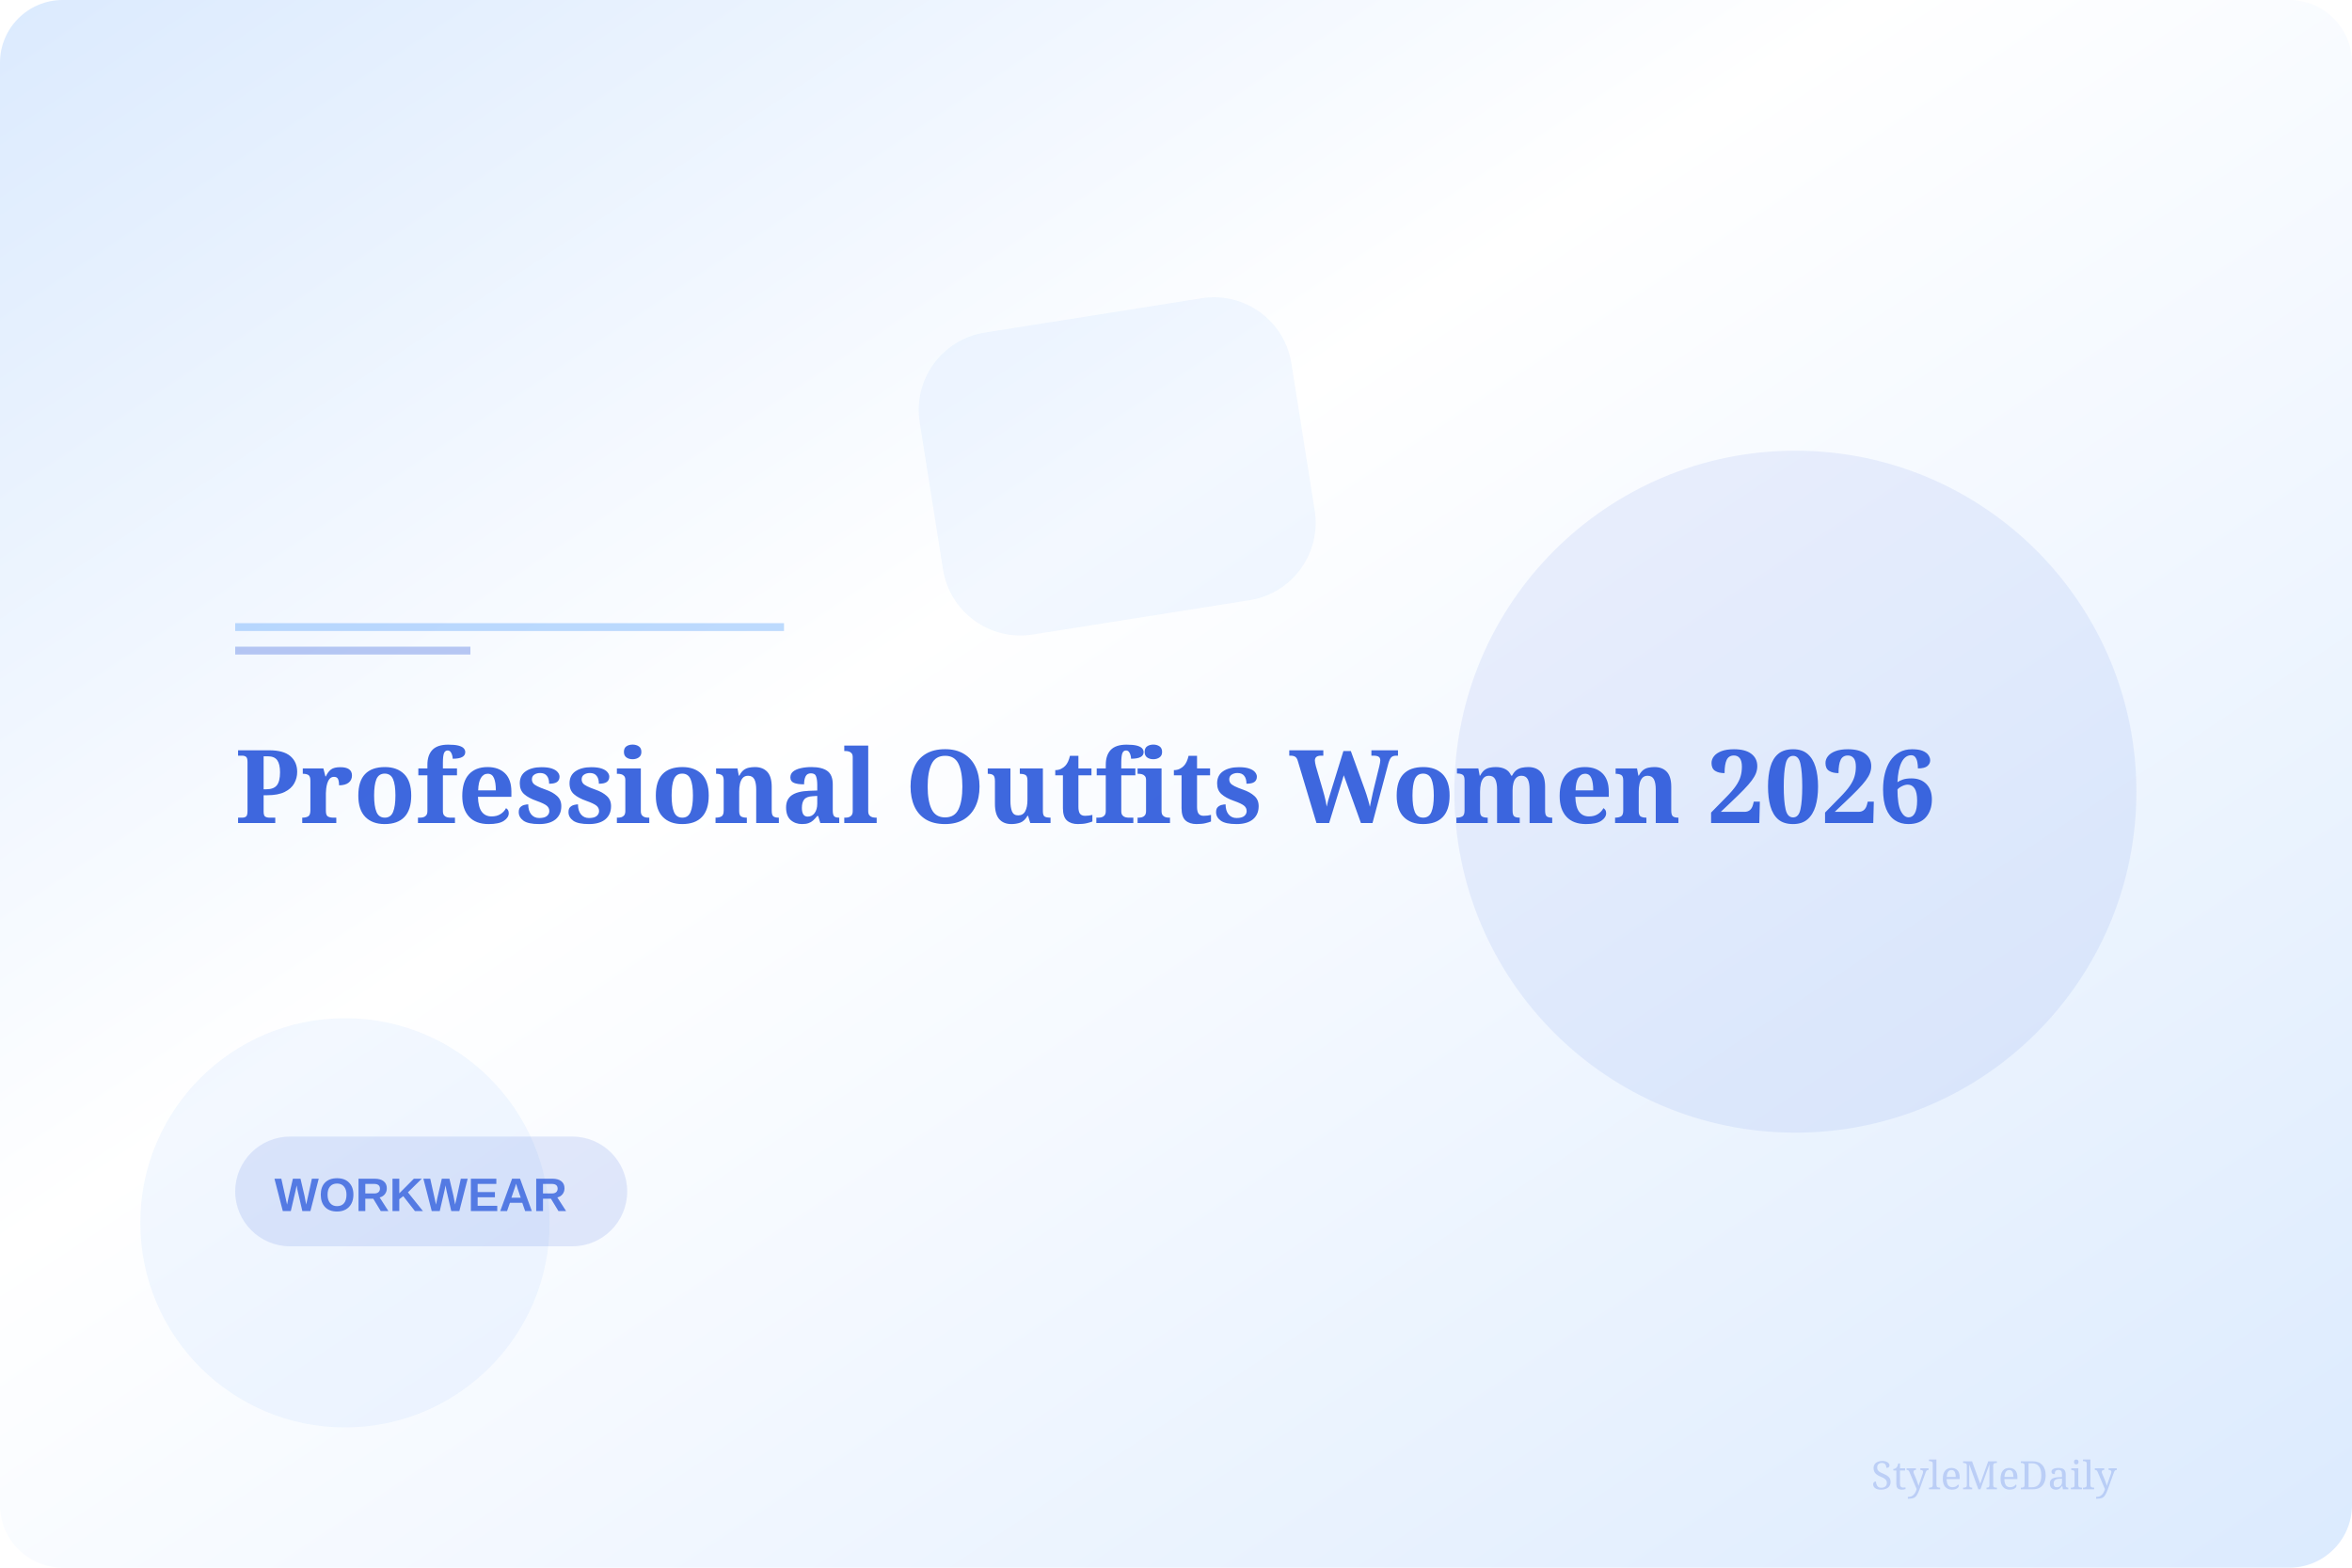
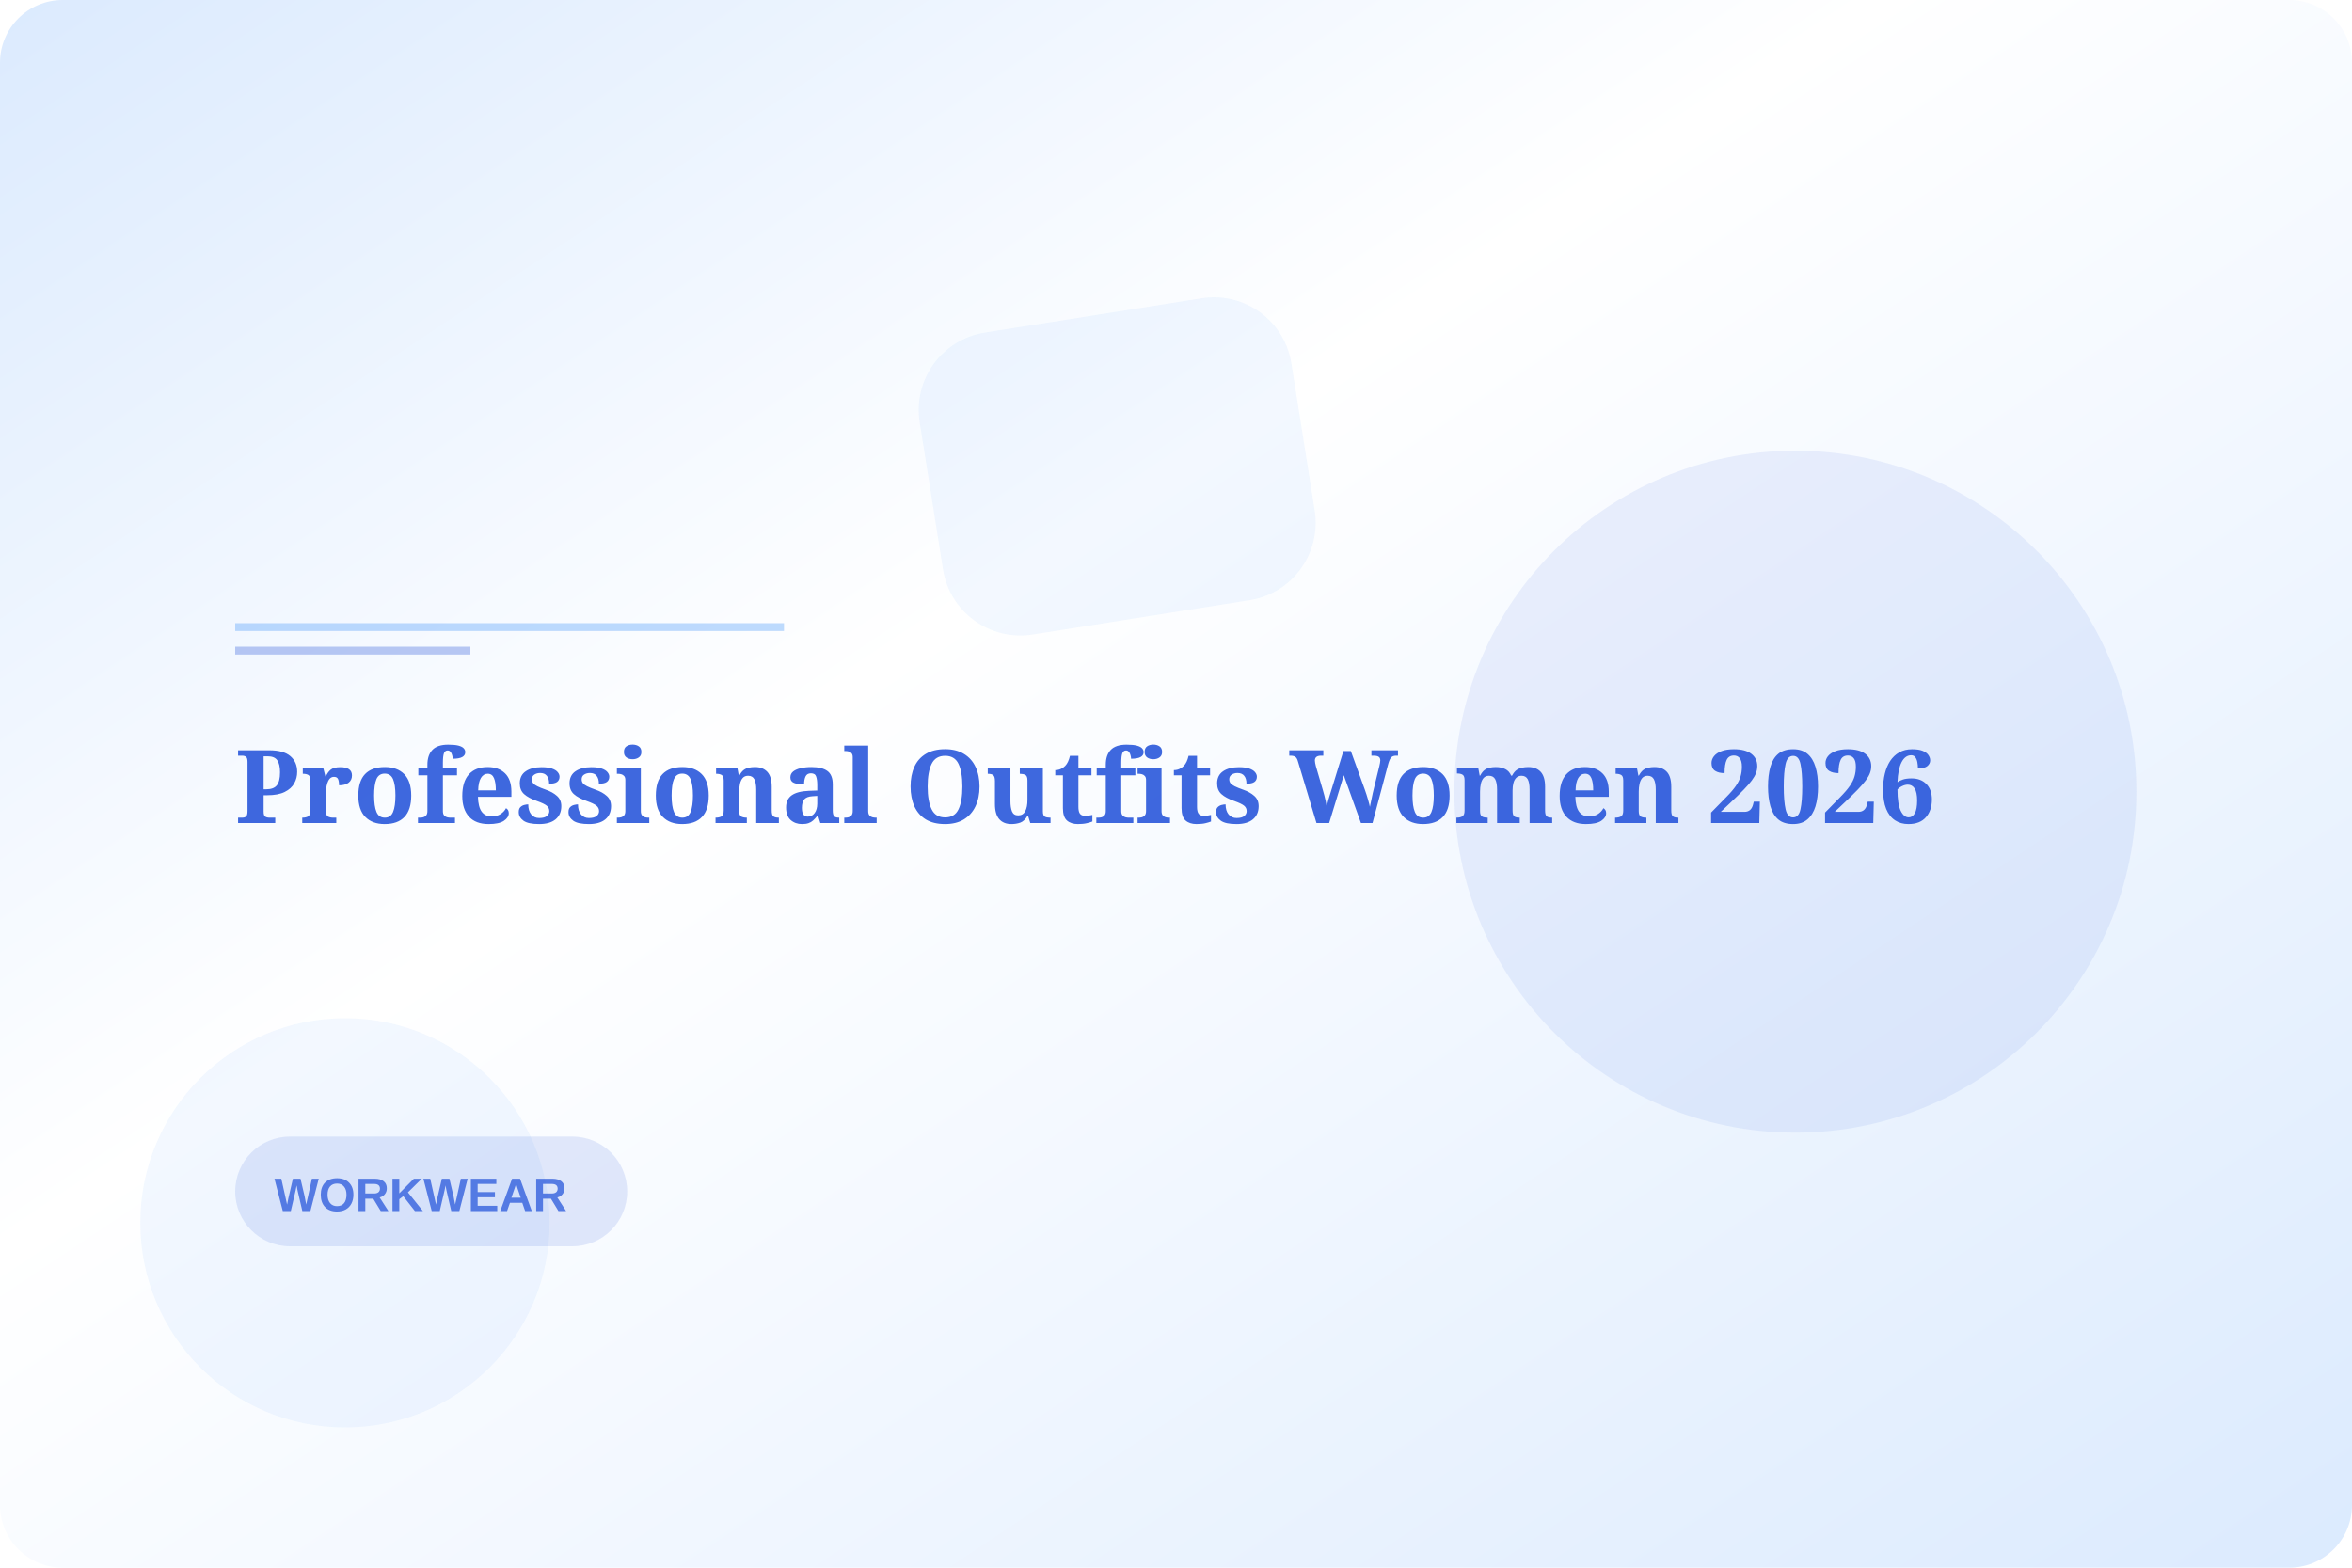
<svg xmlns="http://www.w3.org/2000/svg" width="600" height="400" viewBox="0 0 600 400">
  <defs>
    <linearGradient id="gbg-7958" x1="0%" y1="0%" x2="100%" y2="100%">
      <stop offset="0%" stop-color="#DBEAFE" />
      <stop offset="40%" stop-color="white" />
      <stop offset="100%" stop-color="#DBEAFE" />
    </linearGradient>
    <linearGradient id="gaccent-7958" x1="0%" y1="0%" x2="100%" y2="100%">
      <stop offset="0%" stop-color="#1D4ED8" stop-opacity="0.15" />
      <stop offset="100%" stop-color="#60A5FA" stop-opacity="0.1" />
    </linearGradient>
  </defs>
  <rect width="600" height="400" fill="url(#gbg-7958)" rx="16" />
  <g opacity="0.08">
    <circle cx="458" cy="202" r="87" fill="#1D4ED8" />
    <rect x="237" y="80" width="96" height="78" rx="20" fill="#60A5FA" transform="rotate(-9, 285, 119)" />
    <circle cx="88" cy="312" r="52.2" fill="#60A5FA" />
  </g>
  <line x1="60" y1="160" x2="200" y2="160" stroke="#60A5FA" stroke-width="2" opacity="0.4" />
  <line x1="60" y1="166" x2="120" y2="166" stroke="#1D4ED8" stroke-width="2" opacity="0.3" />
  <text x="60" y="210" font-family="Georgia, serif" font-size="26" font-weight="bold" fill="#1D4ED8" opacity="0.85">
    Professional Outfits Women 2026
  </text>
  <text x="60" y="245" font-family="Georgia, serif" font-size="22" fill="#1D4ED8" opacity="0.6">
    
  </text>
  <rect x="60" y="290" width="100" height="28" rx="14" fill="#1D4ED8" opacity="0.12" />
  <text x="70" y="309" font-family="Arial, sans-serif" font-size="12" fill="#1D4ED8" opacity="0.7" font-weight="600" text-transform="uppercase">WORKWEAR</text>
-   <text x="540" y="380" font-family="Georgia, serif" font-size="10" fill="#1D4ED8" opacity="0.2" text-anchor="end">StyleMeDaily</text>
</svg>
